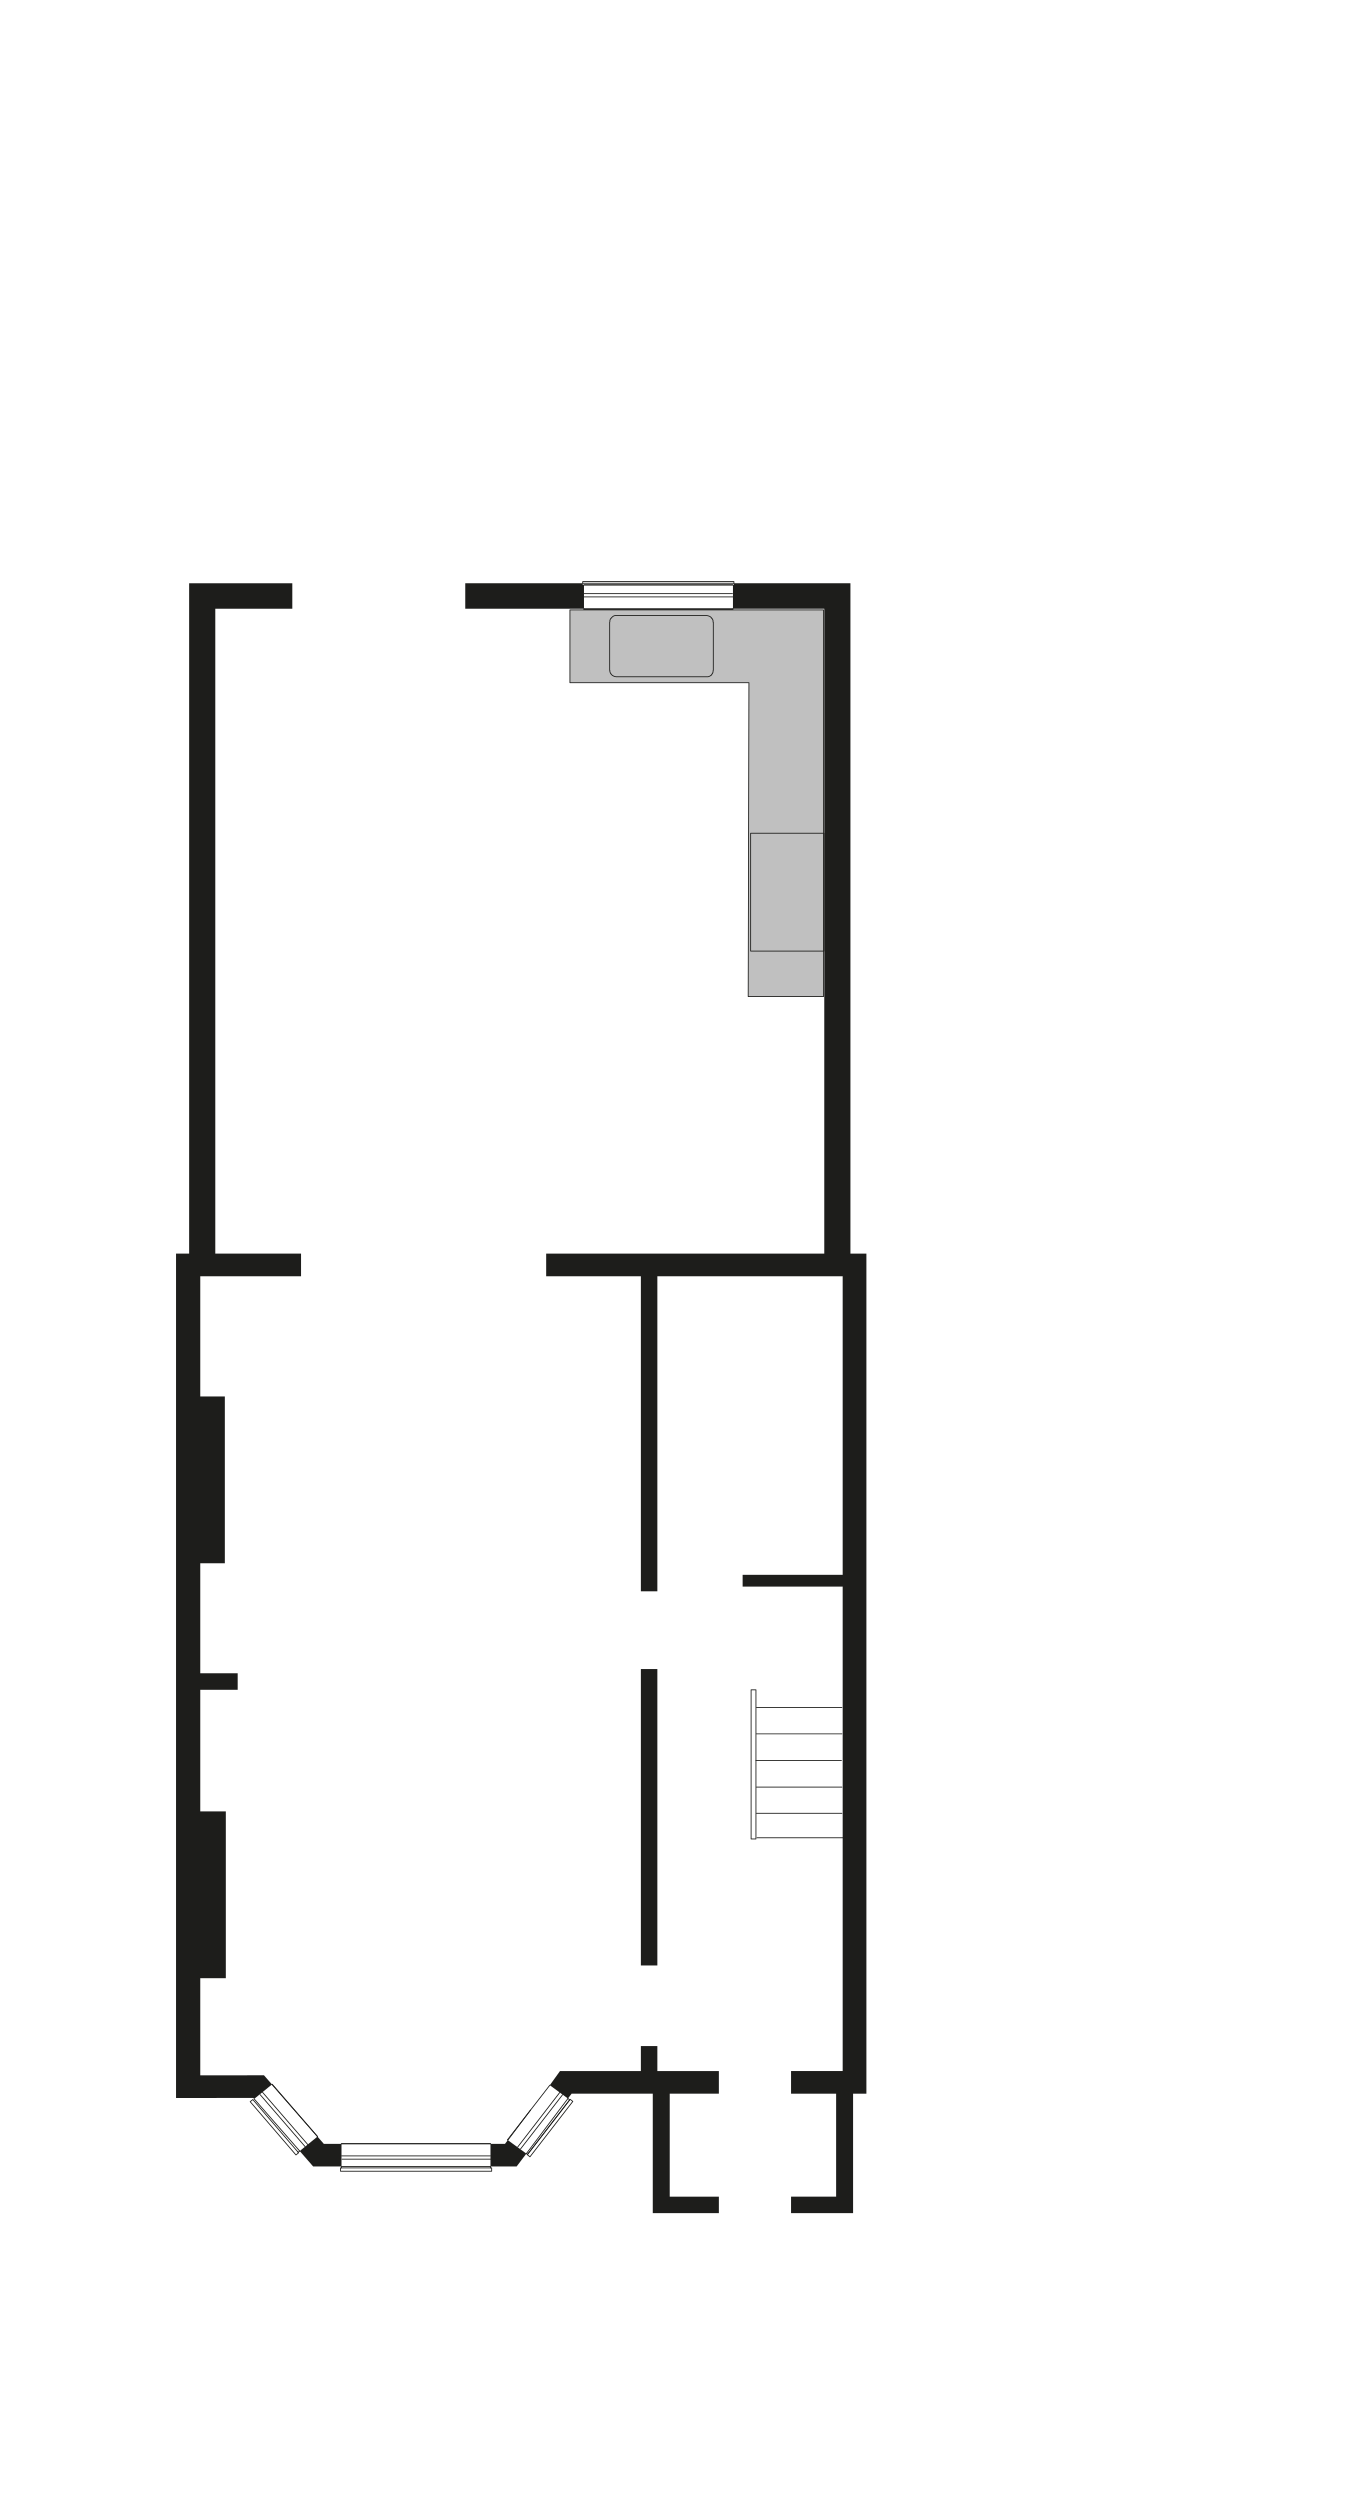
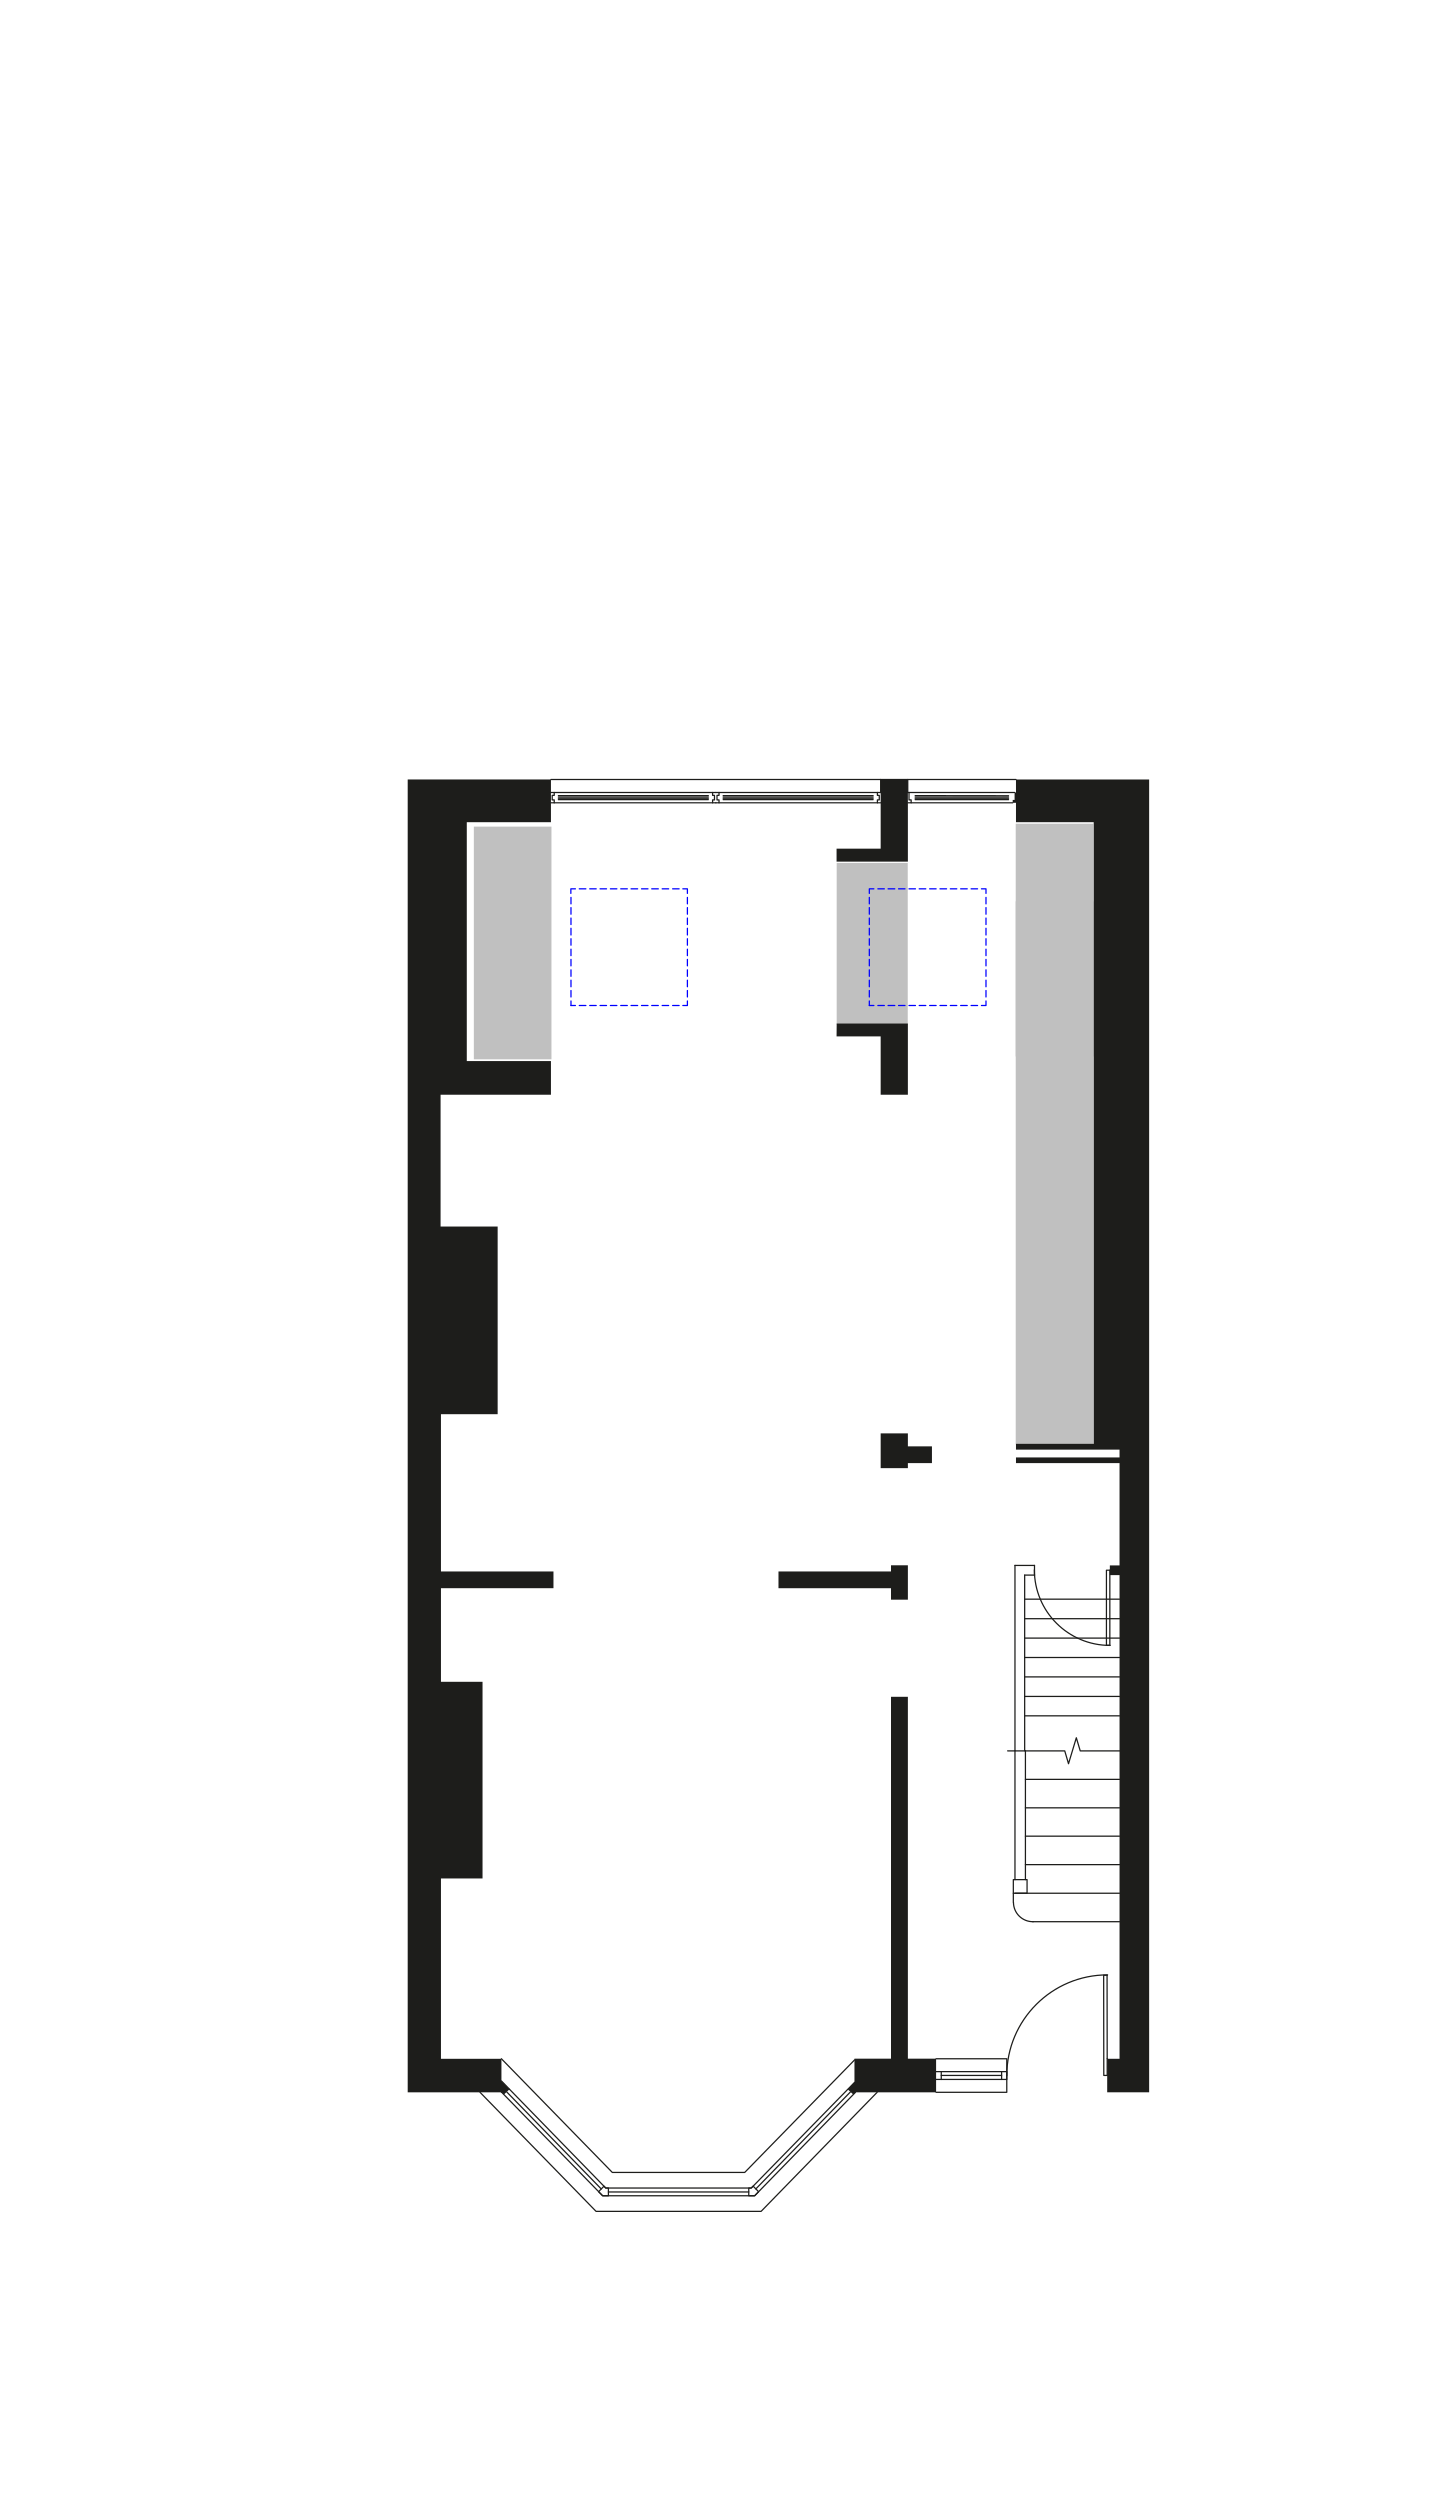
- <svg xmlns="http://www.w3.org/2000/svg" viewBox="0 0 318.24 583.97">
+ <svg xmlns="http://www.w3.org/2000/svg" viewBox="0 0 113.39 198.43">
  <defs>
-     <style>.a{fill:silver;}.b{fill:none;stroke:#1d1d1b;stroke-linecap:round;stroke-linejoin:round;stroke-width:0.2px;}.c{fill:#1d1d1b;}</style>
+     <style>.a,.c{fill:none;stroke-linecap:round;stroke-linejoin:round;stroke-width:0.1px;}.a{stroke:#1d1d1b;}.b{fill:silver;}.c{stroke:blue;}.d{fill:#1d1d1b;}</style>
  </defs>
-   <polygon class="a" points="192.37 142.46 133.13 142.46 133.13 159.47 174.94 159.47 174.77 232.78 192.37 232.78 192.37 142.46" />
-   <polyline class="b" points="118.62 499.91 118.53 499.85 128.43 487.08" />
-   <line class="b" x1="136.12" y1="136.24" x2="171.43" y2="136.24" />
-   <line class="b" x1="171.2" y1="142.19" x2="136.41" y2="142.19" />
-   <polyline class="b" points="171.21 142.19 171.21 142.35 136.41 142.35" />
-   <line class="b" x1="136.41" y1="136.63" x2="171.2" y2="136.63" />
-   <line class="b" x1="136.41" y1="142.35" x2="136.41" y2="142.19" />
-   <line class="b" x1="136.41" y1="139.43" x2="171.2" y2="139.43" />
-   <line class="b" x1="136.35" y1="138.66" x2="171.09" y2="138.66" />
-   <line class="b" x1="171.2" y1="136.63" x2="136.41" y2="136.63" />
-   <polyline class="b" points="136.12 136.24 136.12 135.85 171.43 135.85 171.43 136.24" />
-   <polygon class="b" points="192.37 142.46 133.13 142.46 133.13 159.47 174.94 159.47 174.77 232.78 192.37 232.78 192.37 142.46" />
-   <polygon class="b" points="165.09 143.78 143.99 143.78 143.65 143.78 143.48 143.84 143.37 143.89 143.31 143.89 143.25 143.95 143.14 144 143.14 144.06 143.08 144.06 143.03 144.11 142.97 144.17 142.91 144.22 142.86 144.28 142.8 144.33 142.8 144.39 142.74 144.39 142.74 144.44 142.69 144.5 142.63 144.5 142.63 144.55 142.57 144.61 142.57 144.66 142.52 144.72 142.52 144.77 142.52 144.83 142.46 144.88 142.46 144.94 142.46 144.99 142.46 145.05 142.46 145.1 142.46 145.16 142.46 145.21 142.46 145.27 142.41 145.32 142.41 156.61 142.46 156.61 142.46 156.66 142.46 156.72 142.46 156.83 142.46 156.88 142.46 156.94 142.52 156.99 142.52 157.05 142.52 157.1 142.57 157.16 142.57 157.21 142.63 157.27 142.63 157.32 142.69 157.32 142.69 157.38 142.74 157.43 142.74 157.49 142.8 157.49 142.8 157.54 142.86 157.6 142.91 157.65 142.97 157.71 143.03 157.71 143.08 157.82 143.14 157.82 143.25 157.87 143.31 157.93 143.37 157.93 143.48 157.98 143.65 158.04 143.99 158.09 165.09 158.09 165.38 158.09 165.55 158.04 165.66 157.98 165.72 157.98 165.83 157.93 165.89 157.87 165.94 157.82 166 157.82 166.06 157.82 166.11 157.71 166.23 157.65 166.23 157.6 166.23 157.54 166.28 157.54 166.28 157.49 166.34 157.43 166.34 157.38 166.4 157.38 166.4 157.32 166.45 157.27 166.45 157.21 166.51 157.16 166.51 157.1 166.51 157.05 166.56 156.99 166.56 156.94 166.56 156.88 166.56 156.83 166.56 156.72 166.56 156.66 166.62 156.61 166.62 145.32 166.56 145.32 166.56 145.27 166.56 145.21 166.56 145.16 166.56 145.1 166.56 145.05 166.56 144.99 166.56 144.94 166.51 144.88 166.51 144.83 166.51 144.77 166.45 144.72 166.45 144.66 166.4 144.61 166.4 144.55 166.34 144.55 166.34 144.5 166.28 144.5 166.28 144.44 166.23 144.44 166.23 144.39 166.23 144.33 166.11 144.28 166.11 144.22 166.06 144.17 166 144.11 165.94 144.11 165.89 144.06 165.83 144 165.72 143.95 165.66 143.95 165.55 143.89 165.38 143.84 165.09 143.78" />
-   <rect class="b" x="79.54" y="506.4" width="35.31" height="0.77" />
-   <line class="b" x1="114.62" y1="504.36" x2="79.88" y2="504.36" />
-   <line class="b" x1="114.57" y1="503.59" x2="79.77" y2="503.59" />
-   <polyline class="b" points="79.77 500.78 79.77 500.73 114.57 500.73 114.57 500.78" />
-   <line class="b" x1="79.77" y1="500.78" x2="114.57" y2="500.78" />
-   <line class="b" x1="114.57" y1="506.07" x2="79.77" y2="506.07" />
-   <line class="b" x1="70.01" y1="502.46" x2="59.37" y2="490.28" />
-   <line class="b" x1="63.53" y1="486.9" x2="74.16" y2="499.08" />
-   <line class="b" x1="79.77" y1="506.4" x2="79.77" y2="506.07" />
-   <polyline class="b" points="70.01 502.46 69.64 502.76 69.53 502.63" />
-   <polyline class="b" points="63.53 486.9 63.59 486.86 74.17 499.07 74.16 499.08" />
-   <line class="b" x1="71.9" y1="500.95" x2="61.32" y2="488.73" />
-   <line class="b" x1="71.28" y1="501.44" x2="60.76" y2="489.28" />
-   <polygon class="b" points="69.13 503.37 58.44 490.93 59.06 490.43 69.75 502.87 69.13 503.37" />
-   <line class="b" x1="196.67" y1="398.84" x2="176.69" y2="398.84" />
-   <line class="b" x1="196.67" y1="405.01" x2="176.69" y2="405.01" />
-   <line class="b" x1="196.55" y1="411.23" x2="176.58" y2="411.23" />
-   <line class="b" x1="196.67" y1="417.45" x2="176.69" y2="417.45" />
-   <line class="b" x1="196.67" y1="423.56" x2="176.69" y2="423.56" />
-   <line class="b" x1="197.12" y1="429.28" x2="176.81" y2="429.28" />
-   <rect class="b" x="175.45" y="394.72" width="1.13" height="34.84" />
-   <polygon class="b" points="133.8 490.87 123.79 503.81 123.17 503.31 133.18 490.38 133.8 490.87" />
-   <line class="b" x1="131.43" y1="489.28" x2="121.58" y2="501.99" />
-   <line class="b" x1="130.75" y1="488.78" x2="120.9" y2="501.55" />
-   <polyline class="b" points="132.66 490.19 133.07 490.49 123.22 503.26 122.95 503.06" />
-   <line class="b" x1="114.57" y1="506.07" x2="114.57" y2="506.4" />
-   <line class="b" x1="118.62" y1="499.91" x2="123.92" y2="492.89" />
-   <line class="b" x1="132.66" y1="490.19" x2="122.95" y2="503.06" />
-   <rect class="b" x="175.34" y="194.64" width="17.14" height="27.52" />
-   <polygon class="c" points="114.57 506.06 120.68 506.06 122.95 503.06 118.62 499.91 117.96 500.78 114.57 500.78 114.57 506.06" />
-   <polygon class="c" points="70.01 502.46 73.15 506.06 79.77 506.06 79.77 500.78 75.64 500.78 74.16 499.08 70.01 502.46" />
-   <rect class="c" x="149.7" y="389.87" width="3.85" height="69.24" />
-   <polygon class="c" points="167.92 513.11 156.44 513.11 156.44 489.06 167.92 489.06 167.92 483.77 153.55 483.77 153.55 477.94 149.7 477.94 149.7 483.77 130.81 483.77 128.43 487.08 132.66 490.19 133.52 489.06 152.48 489.06 152.48 516.96 167.92 516.96 167.92 513.11" />
-   <polygon class="c" points="196.84 370.61 196.84 483.77 184.78 483.77 184.78 489.06 195.31 489.06 195.31 513.11 184.78 513.11 184.78 516.96 199.27 516.96 199.27 489.06 202.38 489.06 202.38 292.83 198.65 292.83 198.65 136.24 171.43 136.24 171.43 136.63 171.21 136.63 171.21 142.19 192.54 142.19 192.54 292.83 127.58 292.83 127.58 298.12 149.7 298.12 149.7 371.71 153.55 371.71 153.55 298.12 196.84 298.12 196.84 367.86 173.47 367.86 173.47 370.61 196.84 370.61" />
-   <polygon class="c" points="44.18 292.83 44.18 136.24 68.28 136.24 68.28 142.19 50.29 142.19 50.29 292.83 70.32 292.83 70.32 298.12 46.78 298.12 46.78 326.19 52.52 326.19 52.52 365.16 46.78 365.16 46.78 390.86 55.52 390.86 55.52 394.72 46.78 394.72 46.78 423.12 52.75 423.12 52.75 462.09 46.78 462.09 46.78 484.78 61.66 484.76 63.53 486.9 59.37 490.28 59.17 490.05 41.12 490.07 41.12 484.79 41.12 295.42 41.12 292.83 44.18 292.83" />
-   <polygon class="c" points="108.68 142.19 136.41 142.19 136.41 136.63 136.12 136.63 136.12 136.24 108.68 136.24 108.68 142.19" />
+   <polyline class="a" points="39.8 166.05 47.83 174.28 59.9 174.28 67.9 166.07" />
+   <line class="a" x1="44.32" y1="63.47" x2="56.22" y2="63.47" />
+   <line class="a" x1="44.32" y1="63.36" x2="56.22" y2="63.36" />
+   <line class="a" x1="44.32" y1="63.26" x2="56.22" y2="63.26" />
+   <line class="a" x1="44.32" y1="63.15" x2="56.22" y2="63.15" />
+   <line class="a" x1="56.56" y1="63.72" x2="43.99" y2="63.72" />
+   <line class="a" x1="43.99" y1="62.9" x2="56.56" y2="62.9" />
+   <polyline class="a" points="43.73 63.72 43.99 63.72 43.99 63.49 43.83 63.49 43.83 63.13 43.99 63.13 43.99 62.9 43.73 62.9" />
+   <line class="a" x1="69.9" y1="61.87" x2="43.73" y2="61.87" />
+   <line class="a" x1="40.44" y1="165.83" x2="39.8" y2="165.17" />
+   <line class="a" x1="39.8" y1="166.05" x2="39.82" y2="166.07" />
+   <polygon class="a" points="47.83 174.28 48.29 174.28 48.29 173.67 48.08 173.67 47.94 173.52 47.51 173.96 47.83 174.28" />
+   <polyline class="a" points="40.44 165.83 48.08 173.67 59.63 173.67 67.83 165.28" />
+   <line class="a" x1="48.29" y1="173.98" x2="59.43" y2="173.98" />
+   <line class="a" x1="40.22" y1="166.04" x2="47.72" y2="173.74" />
+   <polyline class="a" points="38.1 166.07 47.31 175.52 60.41 175.52 69.62 166.07" />
+   <polyline class="a" points="39.8 163.41 48.6 172.43 59.11 172.43 67.83 163.5" />
+   <polyline class="a" points="56.82 63.72 56.56 63.72 56.56 63.49 56.71 63.49 56.71 63.13 56.56 63.13 56.56 62.9 56.82 62.9" />
+   <line class="a" x1="57.4" y1="63.47" x2="69.3" y2="63.47" />
+   <line class="a" x1="57.4" y1="63.36" x2="69.3" y2="63.36" />
+   <line class="a" x1="57.4" y1="63.26" x2="69.3" y2="63.26" />
+   <line class="a" x1="57.4" y1="63.15" x2="69.3" y2="63.15" />
+   <line class="a" x1="69.64" y1="63.72" x2="57.07" y2="63.72" />
+   <line class="a" x1="57.07" y1="62.9" x2="69.64" y2="62.9" />
+   <polyline class="a" points="56.82 63.72 57.07 63.72 57.07 63.49 56.91 63.49 56.91 63.13 57.07 63.13 57.07 62.9 56.82 62.9" />
+   <polyline class="a" points="69.9 63.72 69.64 63.72 69.64 63.49 69.79 63.49 69.79 63.13 69.64 63.13 69.64 62.9 69.9 62.9" />
+   <line class="a" x1="80.64" y1="61.87" x2="72.06" y2="61.87" />
+   <line class="a" x1="72.64" y1="63.47" x2="80.05" y2="63.47" />
+   <line class="a" x1="72.64" y1="63.36" x2="80.05" y2="63.36" />
+   <line class="a" x1="72.64" y1="63.26" x2="80.05" y2="63.26" />
+   <line class="a" x1="72.64" y1="63.15" x2="80.05" y2="63.16" />
+   <line class="a" x1="80.38" y1="63.72" x2="72.32" y2="63.72" />
+   <line class="a" x1="72.15" y1="62.9" x2="80.53" y2="62.9" />
+   <polyline class="a" points="72.06 63.72 72.32 63.72 72.32 63.49 72.15 63.49 72.15 62.9 72.06 62.9" />
+   <rect class="a" x="69.9" y="61.87" width="2.15" height="1.03" />
+   <line class="a" x1="87.88" y1="164.72" x2="87.88" y2="163.4" />
+   <polyline class="a" points="87.88 164.73 87.61 164.73 87.6 156.78 87.87 156.78" />
+   <path class="a" d="M79.91,164.75a8,8,0,0,1,8-8" />
+   <line class="a" x1="87.88" y1="163.4" x2="87.87" y2="156.79" />
+   <line class="a" x1="74.71" y1="164.73" x2="79.5" y2="164.73" />
+   <line class="a" x1="74.71" y1="165.05" x2="74.71" y2="164.43" />
+   <line class="a" x1="79.5" y1="165.05" x2="79.5" y2="164.43" />
+   <polyline class="a" points="74.3 165.05 79.91 165.05 79.91 164.43 74.3 164.43" />
+   <polygon class="a" points="59.78 173.52 59.62 173.67 59.43 173.67 59.43 174.28 59.9 174.28 60.21 173.96 59.78 173.52" />
+   <polyline class="a" points="88.09 124.63 87.82 124.63 87.82 130.59 88.09 130.59" />
+   <path class="a" d="M88.1,130.6a6,6,0,0,1-6-6" />
+   <line class="a" x1="88.09" y1="124.63" x2="88.09" y2="130.59" />
+   <line class="a" x1="88.86" y1="136.19" x2="81.33" y2="136.19" />
+   <line class="a" x1="88.86" y1="134.65" x2="81.33" y2="134.65" />
+   <line class="a" x1="88.86" y1="133.1" x2="81.33" y2="133.1" />
+   <line class="a" x1="88.86" y1="131.56" x2="81.33" y2="131.56" />
+   <line class="a" x1="88.86" y1="130.02" x2="81.33" y2="130.02" />
+   <line class="a" x1="88.86" y1="128.48" x2="81.33" y2="128.48" />
+   <line class="a" x1="88.86" y1="126.93" x2="81.33" y2="126.93" />
+   <line class="a" x1="82.11" y1="125.02" x2="82.11" y2="124.25" />
+   <polyline class="a" points="79.98 138.97 84.51 138.97 84.81 139.99 85.43 137.93 85.74 138.97 90.26 138.97" />
+   <line class="a" x1="81.33" y1="125.02" x2="81.33" y2="138.96" />
+   <line class="a" x1="80.56" y1="124.25" x2="80.56" y2="138.96" />
+   <line class="a" x1="82.11" y1="125.02" x2="81.33" y2="125.02" />
+   <line class="a" x1="82.11" y1="124.25" x2="80.56" y2="124.25" />
+   <line class="a" x1="59.99" y1="173.74" x2="67.5" y2="166.04" />
+   <polyline class="a" points="74.3 163.41 79.91 163.41 79.91 166.07 74.3 166.07" />
+   <rect class="a" x="80.43" y="149.19" width="1.09" height="1.08" />
+   <line class="a" x1="80.56" y1="149.19" x2="80.56" y2="138.96" />
+   <line class="a" x1="81.39" y1="149.19" x2="81.39" y2="138.96" />
+   <line class="a" x1="88.86" y1="141.23" x2="81.39" y2="141.23" />
+   <line class="a" x1="88.86" y1="143.49" x2="81.39" y2="143.49" />
+   <line class="a" x1="88.86" y1="145.74" x2="81.39" y2="145.74" />
+   <line class="a" x1="88.86" y1="148" x2="81.39" y2="148" />
+   <line class="a" x1="88.86" y1="150.27" x2="80.56" y2="150.27" />
+   <line class="a" x1="80.43" y1="150.98" x2="80.43" y2="150.27" />
+   <path class="a" d="M82,152.53A1.54,1.54,0,0,1,80.44,151" />
+   <line class="a" x1="88.86" y1="152.53" x2="81.98" y2="152.53" />
+   <rect class="b" x="80.62" y="71.54" width="6.16" height="12.32" />
+   <polygon class="b" points="43.77 77.92 43.77 71.76 43.77 65.61 37.61 65.61 37.61 71.76 37.61 77.92 37.61 84.08 43.77 84.08 43.77 77.92" />
+   <polygon class="b" points="80.62 65.38 80.62 71.54 80.62 83.85 80.62 90.01 80.62 96.17 80.62 102.33 80.62 108.49 80.62 114.65 80.91 114.65 86.78 114.65 86.78 86.97 86.78 83.85 86.78 77.69 86.78 71.54 86.78 65.38 80.62 65.38" />
+   <polygon class="b" points="66.41 81.33 66.41 81.33 72.05 81.33 72.05 68.49 66.41 68.49 66.41 71.99 66.41 81.33" />
+   <line class="c" x1="49.27" y1="70.55" x2="49.79" y2="70.55" />
+   <line class="c" x1="50.09" y1="70.55" x2="50.61" y2="70.55" />
+   <line class="c" x1="50.92" y1="70.55" x2="51.43" y2="70.55" />
+   <line class="c" x1="51.73" y1="70.55" x2="52.25" y2="70.55" />
+   <line class="c" x1="52.56" y1="70.55" x2="53.07" y2="70.55" />
+   <line class="c" x1="53.39" y1="70.55" x2="53.9" y2="70.55" />
+   <polyline class="c" points="54.2 70.55 54.56 70.55 54.56 70.91" />
+   <line class="c" x1="54.56" y1="71.23" x2="54.56" y2="71.74" />
+   <line class="c" x1="54.56" y1="72.04" x2="54.56" y2="72.56" />
+   <line class="c" x1="54.56" y1="72.87" x2="54.56" y2="73.38" />
+   <line class="c" x1="54.56" y1="73.68" x2="54.56" y2="74.21" />
+   <line class="c" x1="54.56" y1="74.51" x2="54.56" y2="75.02" />
+   <line class="c" x1="54.56" y1="75.34" x2="54.56" y2="75.85" />
+   <line class="c" x1="54.56" y1="76.15" x2="54.56" y2="76.66" />
+   <line class="c" x1="54.56" y1="76.98" x2="54.56" y2="77.49" />
+   <line class="c" x1="54.56" y1="77.8" x2="54.56" y2="78.32" />
+   <line class="c" x1="54.56" y1="78.62" x2="54.56" y2="79.13" />
+   <polyline class="c" points="54.56 79.45 54.56 79.81 54.2 79.81" />
+   <line class="c" x1="53.9" y1="79.81" x2="53.39" y2="79.81" />
+   <line class="c" x1="53.07" y1="79.81" x2="52.56" y2="79.81" />
+   <line class="c" x1="52.25" y1="79.81" x2="51.73" y2="79.81" />
+   <line class="c" x1="51.43" y1="79.81" x2="50.92" y2="79.81" />
+   <line class="c" x1="50.61" y1="79.81" x2="50.09" y2="79.81" />
+   <line class="c" x1="49.79" y1="79.81" x2="49.27" y2="79.81" />
+   <line class="c" x1="45.98" y1="70.55" x2="46.5" y2="70.55" />
+   <line class="c" x1="46.81" y1="70.55" x2="47.32" y2="70.55" />
+   <line class="c" x1="47.63" y1="70.55" x2="48.14" y2="70.55" />
+   <line class="c" x1="48.45" y1="70.55" x2="48.96" y2="70.55" />
+   <line class="c" x1="48.96" y1="79.81" x2="48.45" y2="79.81" />
+   <line class="c" x1="48.14" y1="79.81" x2="47.63" y2="79.81" />
+   <line class="c" x1="47.32" y1="79.81" x2="46.81" y2="79.81" />
+   <line class="c" x1="46.5" y1="79.81" x2="45.98" y2="79.81" />
+   <line class="c" x1="74.61" y1="70.55" x2="75.13" y2="70.55" />
+   <line class="c" x1="75.43" y1="70.55" x2="75.94" y2="70.55" />
+   <line class="c" x1="76.25" y1="70.55" x2="76.77" y2="70.55" />
+   <line class="c" x1="77.08" y1="70.55" x2="77.59" y2="70.55" />
+   <polyline class="c" points="77.9 70.55 78.26 70.55 78.26 70.91" />
+   <polyline class="c" points="78.26 79.45 78.26 79.81 77.9 79.81" />
+   <line class="c" x1="77.59" y1="79.81" x2="77.08" y2="79.81" />
+   <line class="c" x1="76.77" y1="79.81" x2="76.25" y2="79.81" />
+   <line class="c" x1="75.94" y1="79.81" x2="75.43" y2="79.81" />
+   <line class="c" x1="75.13" y1="79.81" x2="74.61" y2="79.81" />
+   <line class="c" x1="45.67" y1="79.81" x2="45.32" y2="79.81" />
+   <polyline class="c" points="45.31 70.91 45.31 70.55 45.67 70.55" />
+   <line class="c" x1="45.32" y1="71.74" x2="45.32" y2="71.23" />
+   <line class="c" x1="45.32" y1="72.56" x2="45.32" y2="72.04" />
+   <line class="c" x1="45.32" y1="73.38" x2="45.32" y2="72.87" />
+   <line class="c" x1="45.32" y1="74.21" x2="45.32" y2="73.68" />
+   <line class="c" x1="45.32" y1="75.02" x2="45.32" y2="74.51" />
+   <line class="c" x1="45.32" y1="75.85" x2="45.32" y2="75.34" />
+   <line class="c" x1="45.32" y1="76.66" x2="45.32" y2="76.15" />
+   <line class="c" x1="45.32" y1="77.49" x2="45.32" y2="76.98" />
+   <line class="c" x1="45.32" y1="78.32" x2="45.32" y2="77.8" />
+   <line class="c" x1="45.32" y1="79.13" x2="45.32" y2="78.62" />
+   <line class="c" x1="45.32" y1="79.81" x2="45.32" y2="79.45" />
+   <line class="c" x1="69.36" y1="79.81" x2="69" y2="79.81" />
+   <line class="c" x1="70.19" y1="79.81" x2="69.68" y2="79.81" />
+   <line class="c" x1="71.02" y1="79.81" x2="70.49" y2="79.81" />
+   <line class="c" x1="71.83" y1="79.81" x2="71.32" y2="79.81" />
+   <line class="c" x1="72.66" y1="79.81" x2="72.15" y2="79.81" />
+   <line class="c" x1="73.48" y1="79.81" x2="72.96" y2="79.81" />
+   <line class="c" x1="74.3" y1="79.81" x2="73.79" y2="79.81" />
+   <line class="c" x1="78.26" y1="78.62" x2="78.26" y2="79.13" />
+   <line class="c" x1="78.26" y1="77.8" x2="78.26" y2="78.32" />
+   <line class="c" x1="78.26" y1="76.98" x2="78.26" y2="77.49" />
+   <line class="c" x1="78.26" y1="76.15" x2="78.26" y2="76.66" />
+   <line class="c" x1="78.26" y1="75.34" x2="78.26" y2="75.85" />
+   <line class="c" x1="78.26" y1="74.51" x2="78.26" y2="75.02" />
+   <line class="c" x1="78.26" y1="73.68" x2="78.26" y2="74.21" />
+   <line class="c" x1="78.26" y1="72.87" x2="78.26" y2="73.38" />
+   <line class="c" x1="78.26" y1="72.04" x2="78.26" y2="72.56" />
+   <line class="c" x1="78.26" y1="71.23" x2="78.26" y2="71.74" />
+   <line class="c" x1="73.79" y1="70.55" x2="74.3" y2="70.55" />
+   <line class="c" x1="72.96" y1="70.55" x2="73.48" y2="70.55" />
+   <line class="c" x1="72.15" y1="70.55" x2="72.66" y2="70.55" />
+   <line class="c" x1="71.32" y1="70.55" x2="71.83" y2="70.55" />
+   <line class="c" x1="70.49" y1="70.55" x2="71.02" y2="70.55" />
+   <line class="c" x1="69.68" y1="70.55" x2="70.19" y2="70.55" />
+   <polyline class="c" points="69 70.91 69 70.55 69.36 70.55" />
+   <line class="c" x1="69" y1="71.74" x2="69" y2="71.23" />
+   <line class="c" x1="69" y1="72.56" x2="69" y2="72.04" />
+   <line class="c" x1="69" y1="73.38" x2="69" y2="72.87" />
+   <line class="c" x1="69" y1="74.21" x2="69" y2="73.68" />
+   <line class="c" x1="69" y1="75.02" x2="69" y2="74.51" />
+   <line class="c" x1="69" y1="75.85" x2="69" y2="75.34" />
+   <line class="c" x1="69" y1="76.66" x2="69" y2="76.15" />
+   <line class="c" x1="69" y1="77.49" x2="69" y2="76.98" />
+   <line class="c" x1="69" y1="78.32" x2="69" y2="77.8" />
+   <line class="c" x1="69" y1="79.13" x2="69" y2="78.62" />
+   <line class="c" x1="69" y1="79.81" x2="69" y2="79.45" />
+   <polygon class="d" points="72.06 86.89 69.9 86.89 69.9 82.26 66.4 82.26 66.41 81.24 72.06 81.24 72.06 86.89" />
+   <polygon class="d" points="72.06 68.39 72.06 61.87 69.9 61.87 69.9 67.36 66.4 67.36 66.4 68.39 72.06 68.39" />
+   <polygon class="d" points="35 126.06 43.93 126.06 43.93 124.73 35 124.73 35 112.25 39.5 112.25 39.5 97.35 34.97 97.35 34.97 86.89 43.73 86.89 43.73 84.22 37.05 84.22 37.05 65.26 43.73 65.26 43.73 61.87 33.66 61.87 32.36 61.87 32.36 166.07 39.82 166.07 39.99 166.25 40.44 165.83 40.44 165.83 39.8 165.17 39.8 163.41 35 163.41 35 149.1 38.3 149.1 38.3 133.49 35 133.49 35 126.06" />
+   <line class="d" x1="80.64" y1="61.87" x2="89.19" y2="61.87" />
+   <polygon class="d" points="86.81 114.6 86.81 108.43 86.81 102.27 86.81 96.1 86.81 89.93 86.81 83.77 86.81 77.6 86.81 71.43 86.81 65.26 80.64 65.26 80.64 63.72 80.38 63.72 80.38 63.49 80.53 63.49 80.53 62.9 80.64 62.9 80.64 61.87 89.19 61.87 91.21 61.87 91.21 166.07 87.88 166.07 87.88 164.72 87.88 163.41 87.88 163.41 88.86 163.41 88.86 125.02 88.09 125.02 88.09 124.25 88.86 124.25 88.86 116.13 80.92 116.13 80.64 116.13 80.64 115.68 80.92 115.68 88.86 115.68 88.86 115.06 80.92 115.06 80.64 115.06 80.64 114.6 86.81 114.6" />
+   <line class="d" x1="70.72" y1="163.4" x2="70.72" y2="134.68" />
+   <line class="d" x1="71.2" y1="134.68" x2="71.4" y2="134.68" />
+   <line class="d" x1="72.06" y1="163.4" x2="70.72" y2="163.4" />
+   <polygon class="d" points="70.72 113.77 72.06 113.77 72.06 114.8 73.97 114.8 73.97 116.13 72.06 116.13 72.06 116.53 70.72 116.53 69.9 116.53 69.9 113.77 70.72 113.77" />
+   <polygon class="d" points="66.18 124.73 70.72 124.73 70.72 124.24 72.06 124.24 72.06 126.97 71.38 126.97 70.72 126.97 70.72 126.06 61.79 126.06 61.79 124.73 66.18 124.73" />
+   <path class="d" d="M67.82,163.4h2.9V134.68h1.34V163.4H74.3v2.67H67.9l-.17.18-.45-.42.54-.55Z" />
</svg>
